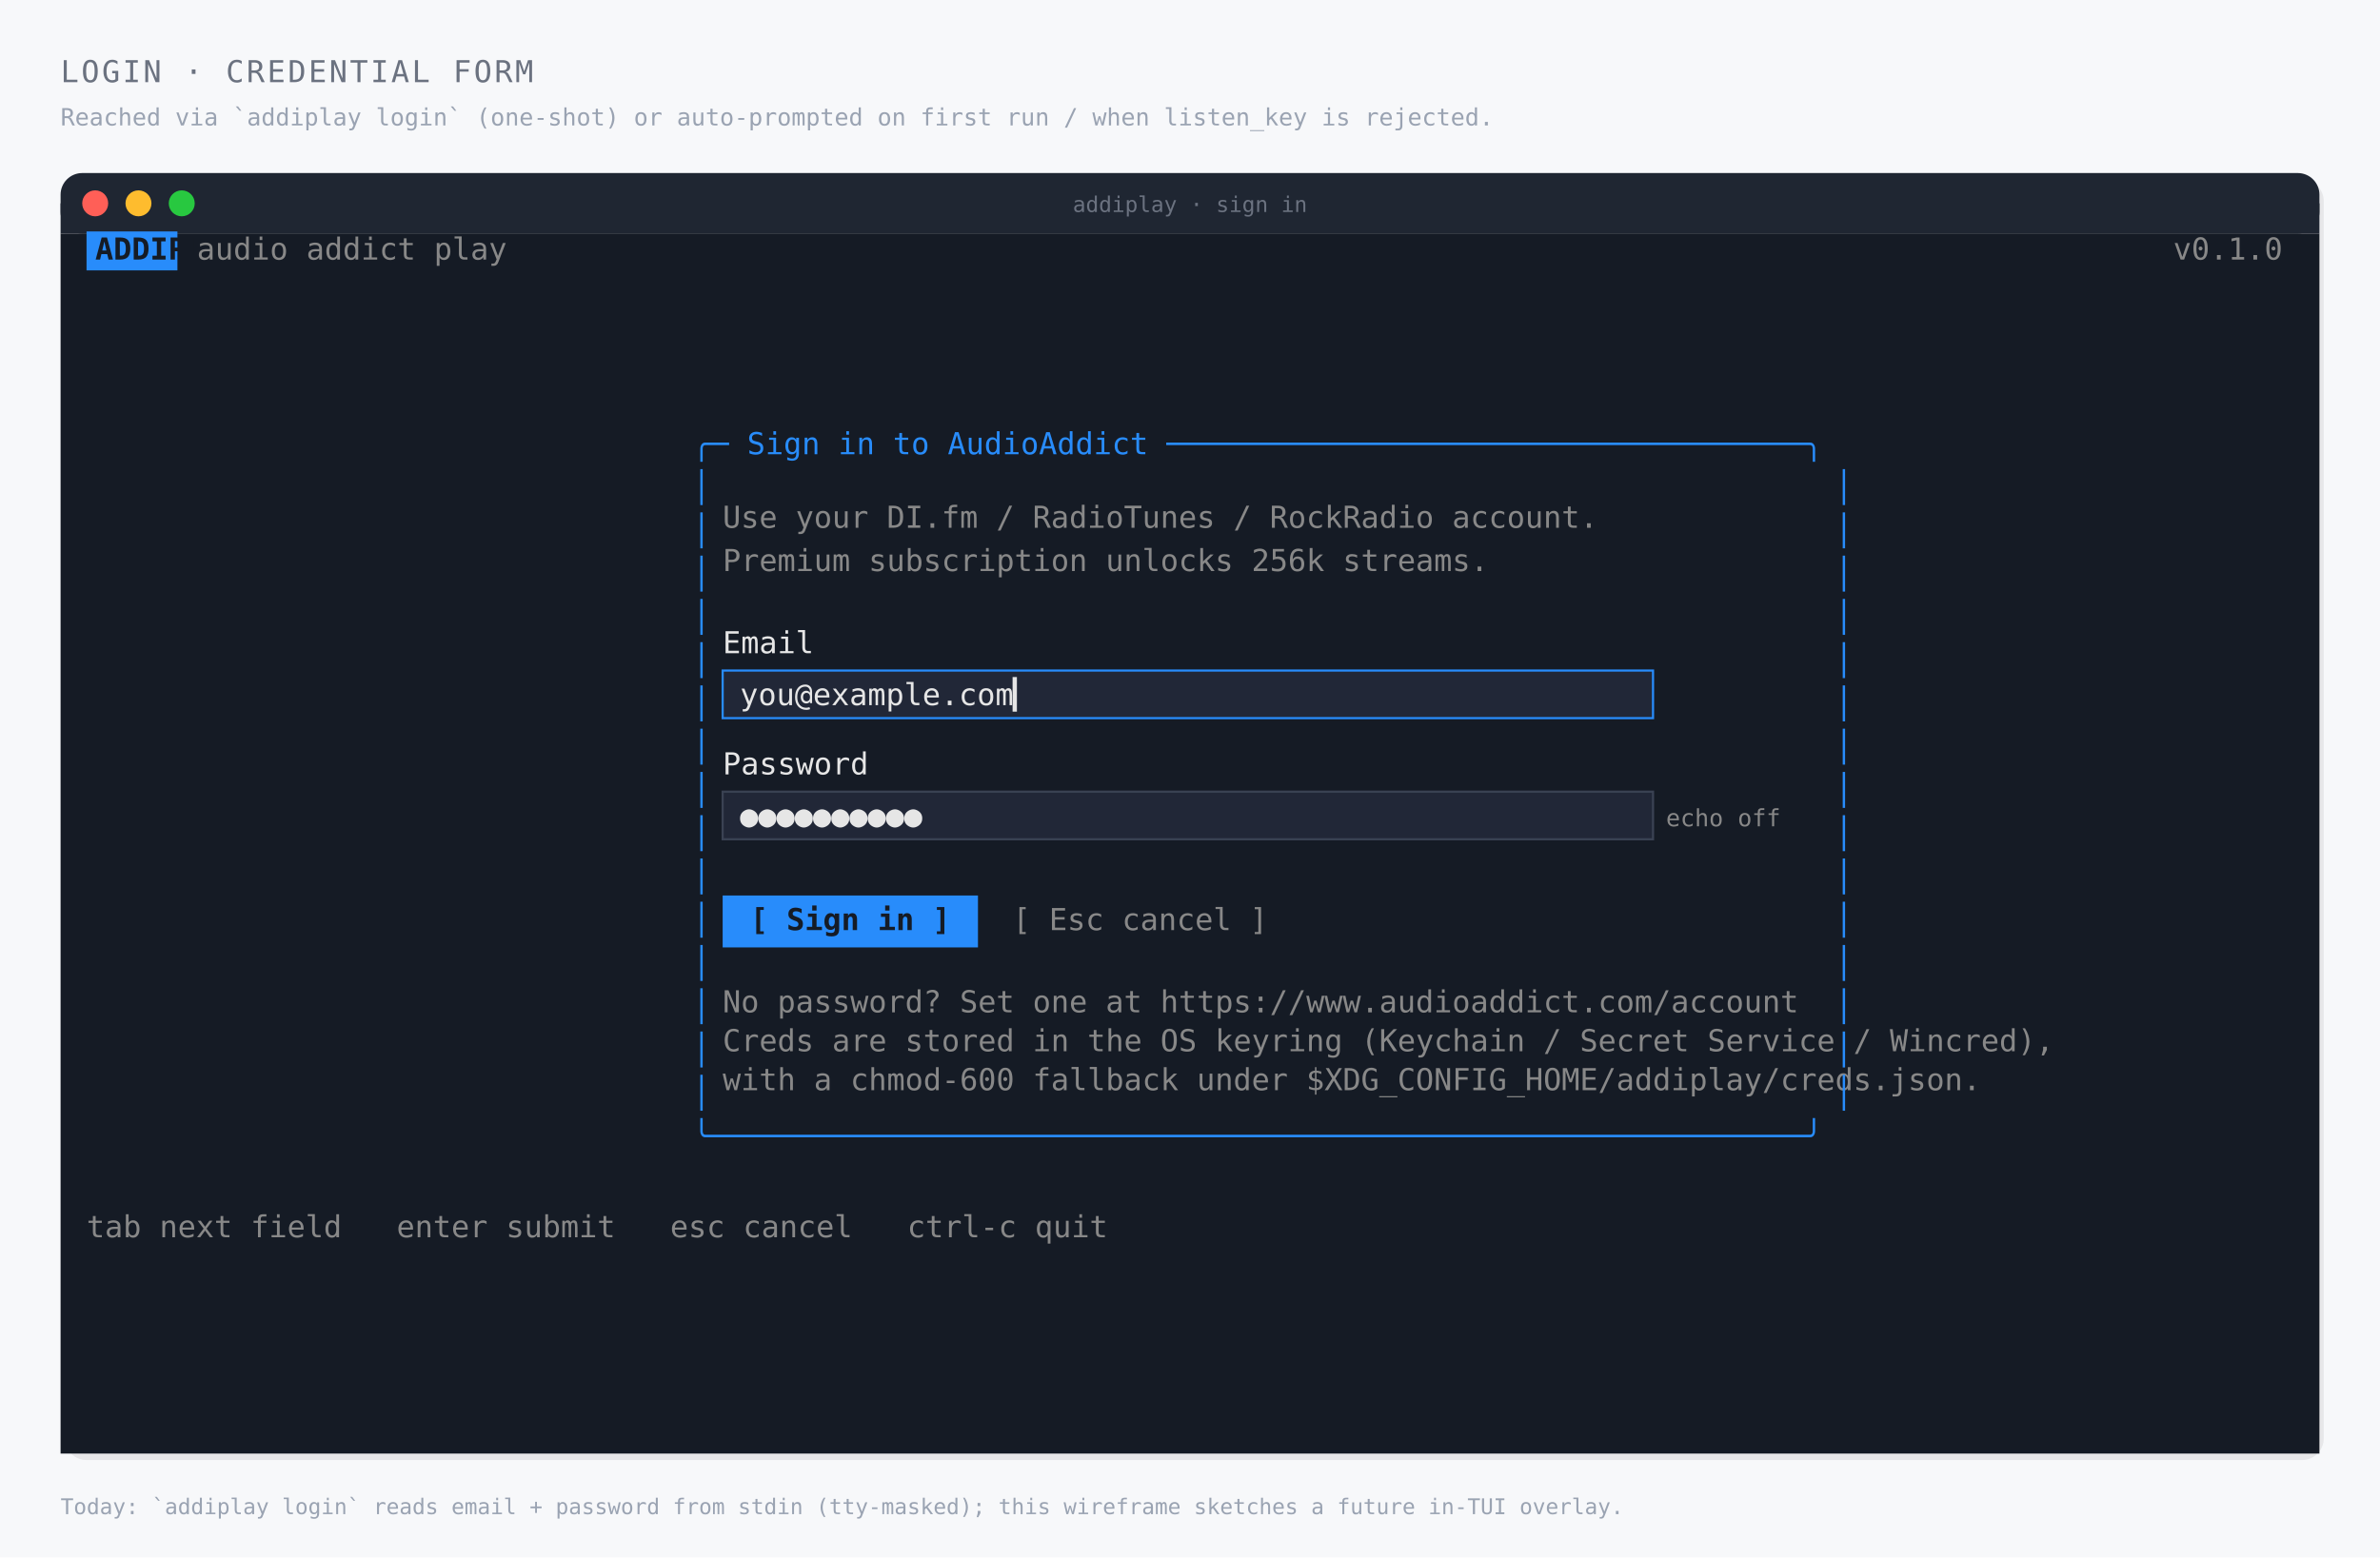
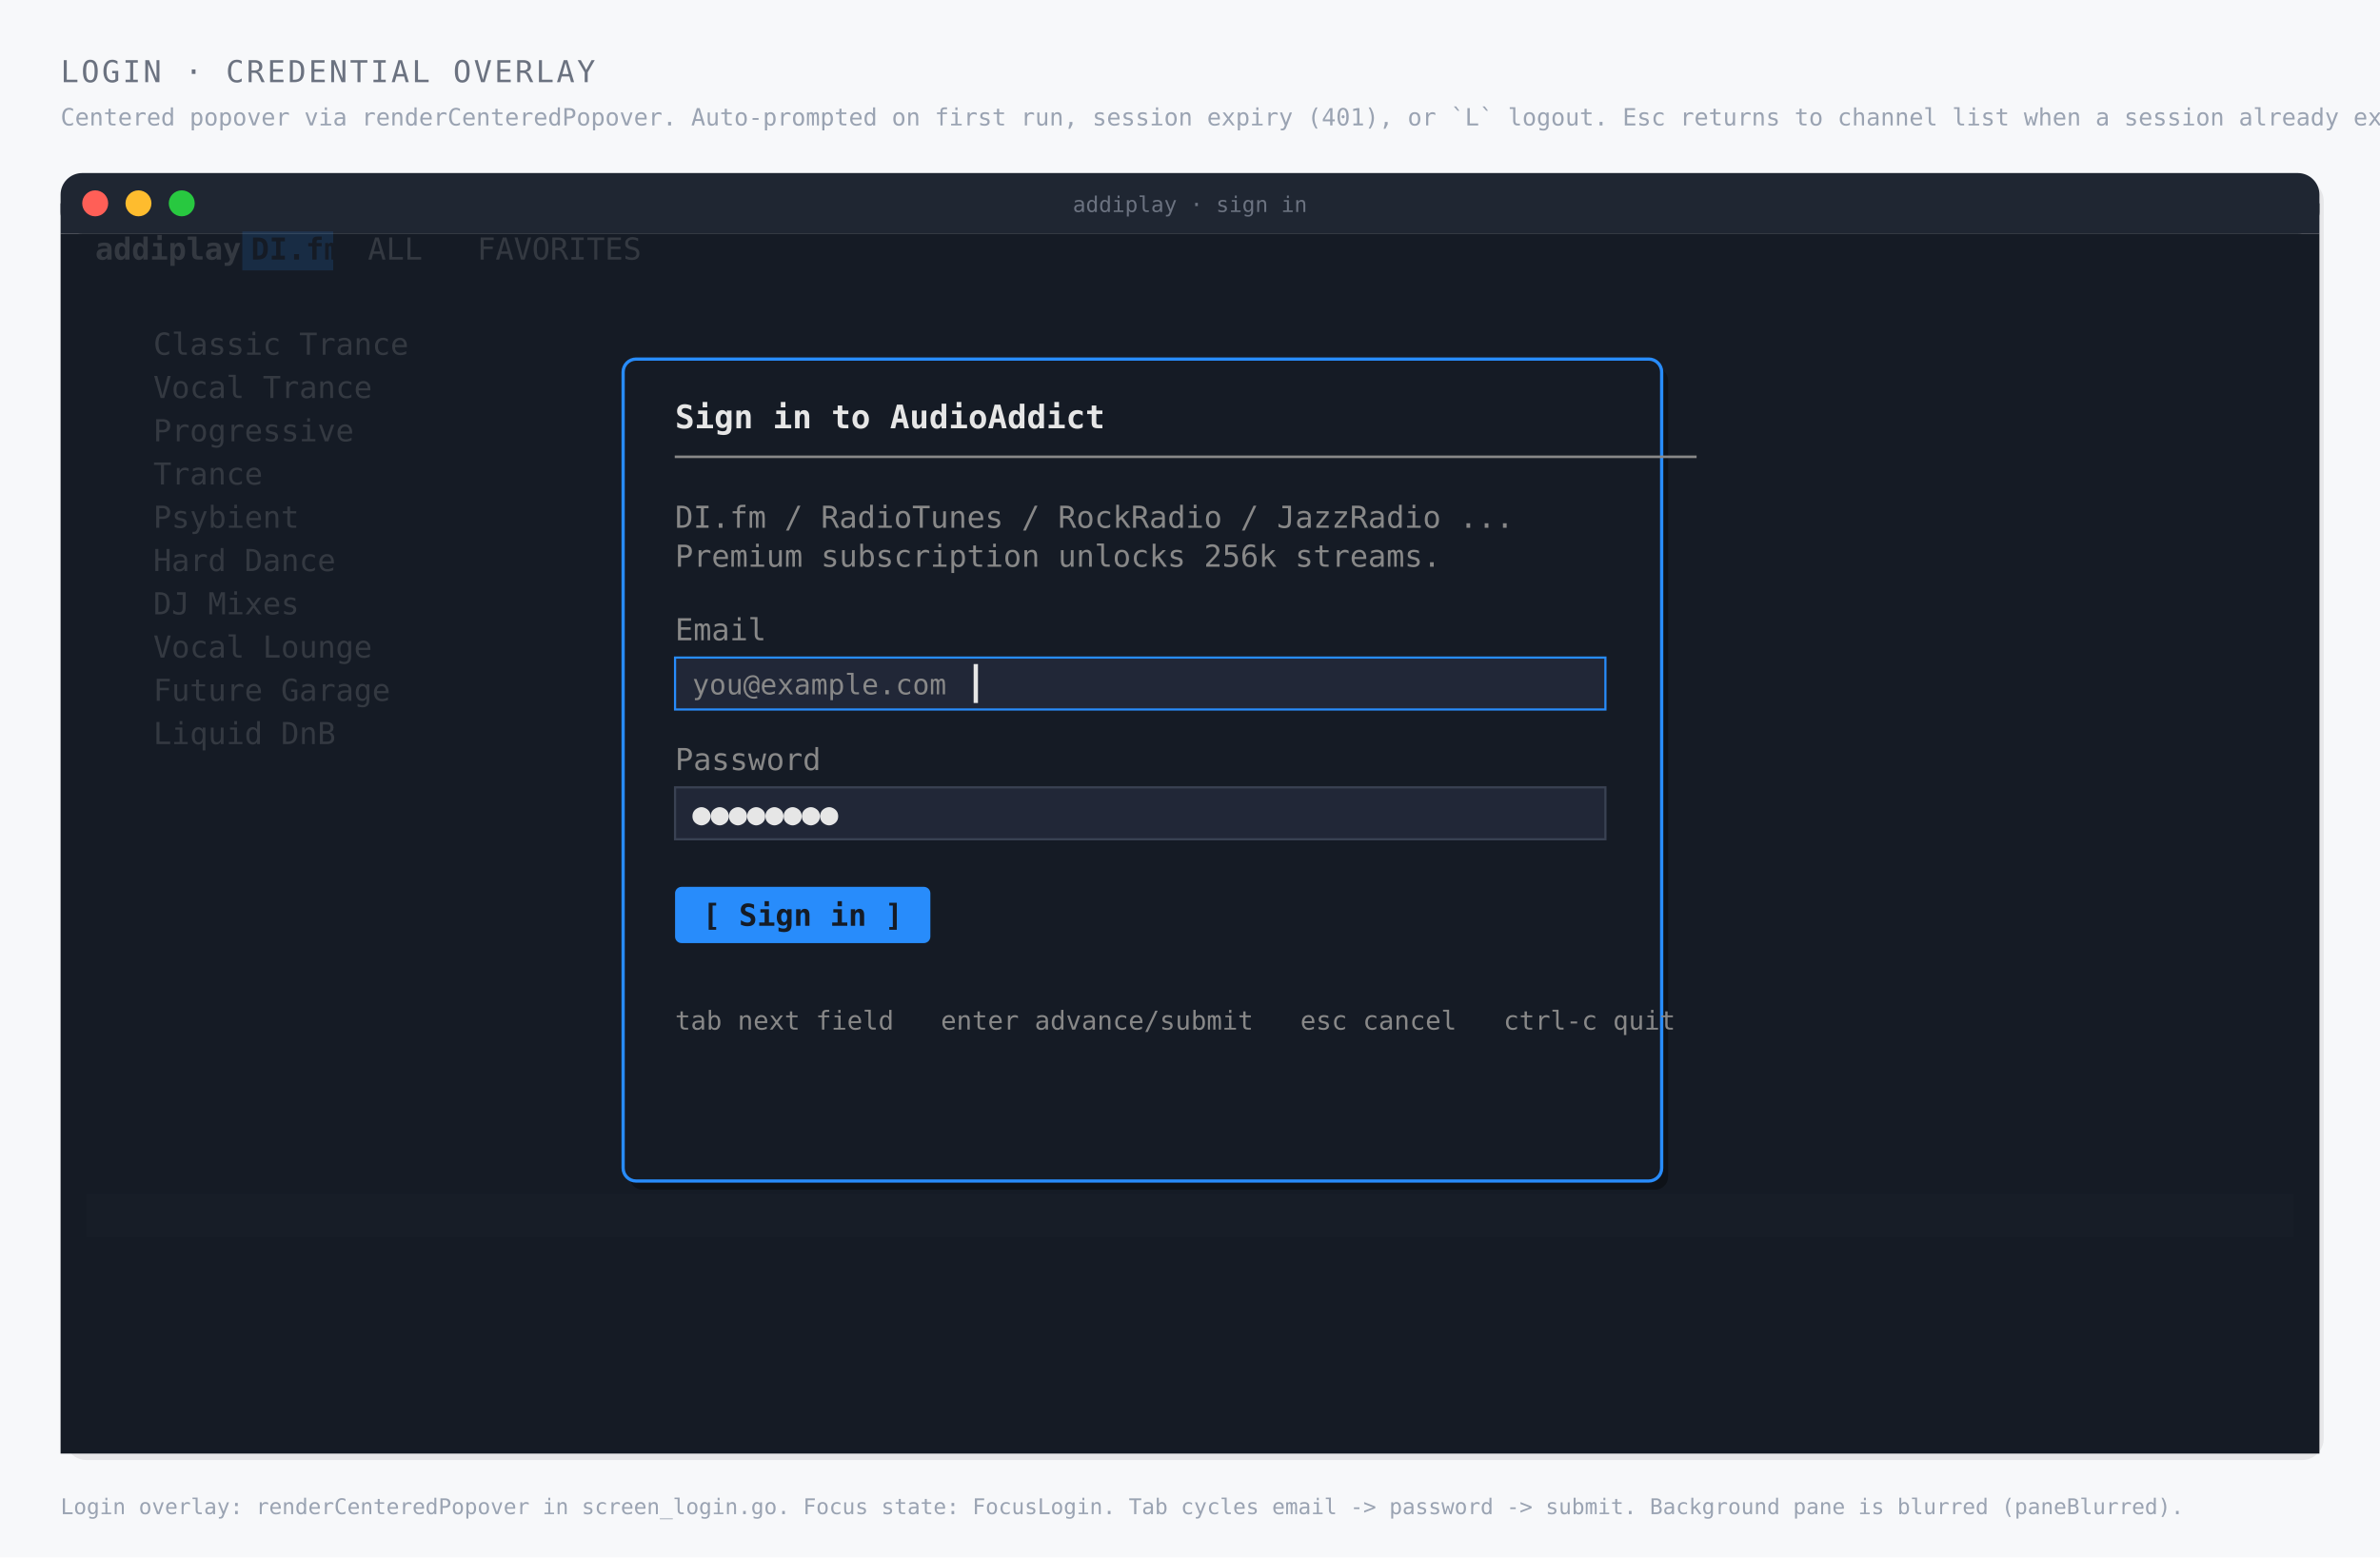
- <svg xmlns="http://www.w3.org/2000/svg" viewBox="0 0 1100 720" font-family="ui-monospace, 'JetBrains Mono', 'SF Mono', Menlo, Consolas, monospace">
+ <svg xmlns="http://www.w3.org/2000/svg" viewBox="0 0 1100 720" font-family="'JetBrains Mono', monospace">
  <rect width="1100" height="720" fill="#f7f8fa" />
-   <text x="28" y="38" font-size="14" fill="#6b7280" font-weight="500" letter-spacing="0.08em">LOGIN · CREDENTIAL FORM</text>
-   <text x="28" y="58" font-size="11" fill="#9aa3b2">Reached via `addiplay login` (one-shot) or auto-prompted on first run / when listen_key is rejected.</text>
+   <text x="28" y="38" font-size="14" fill="#6b7280" font-weight="500" letter-spacing="0.08em">LOGIN · CREDENTIAL OVERLAY</text>
+   <text x="28" y="58" font-size="11" fill="#9aa3b2">Centered popover via renderCenteredPopover. Auto-prompted on first run, session expiry (401), or `L` logout. Esc returns to channel list when a session already exists.</text>
  <g transform="translate(28,80)">
    <rect x="2" y="3" width="1044" height="592" rx="10" fill="#000" opacity="0.07" />
    <rect x="0" y="0" width="1044" height="28" rx="10" fill="#1f2632" />
    <rect x="0" y="14" width="1044" height="14" fill="#1f2632" />
    <circle cx="16" cy="14" r="6" fill="#ff5f57" />
    <circle cx="36" cy="14" r="6" fill="#febc2e" />
    <circle cx="56" cy="14" r="6" fill="#28c840" />
    <text x="522" y="18" text-anchor="middle" font-size="10" fill="#6b7280">addiplay · sign in</text>
    <rect x="0" y="28" width="1044" height="564" fill="#151b25" />
-     <g transform="translate(12,40)" font-size="14" fill="#e6e6e6" xml:space="preserve">
-       <rect x="0" y="-13" width="42" height="18" fill="#288cfb" />
-       <text x="4" y="0" fill="#151b25" font-weight="700">ADDIPLAY</text>
-       <text x="51" y="0" fill="#888">audio addict play</text>
-       <text x="1015" y="0" text-anchor="end" fill="#888">v0.1.0</text>
-       <g transform="translate(280,90)">
-         <text x="0" y="0" fill="#288cfb">╭─ Sign in to AudioAddict ───────────────────────────────────╮</text>
-         <text x="14" y="34" fill="#888">Use your DI.fm / RadioTunes / RockRadio account.</text>
-         <text x="14" y="54" fill="#888">Premium subscription unlocks 256k streams.</text>
-         <text x="14" y="92" fill="#e6e6e6">Email</text>
-         <rect x="14" y="100" width="430" height="22" fill="#212737" stroke="#288cfb" />
-         <text x="22" y="116" fill="#e6e6e6">you@example.com</text>
-         <rect x="148" y="103" width="2" height="16" fill="#e6e6e6">
-           <animate attributeName="opacity" values="1;0;1" dur="1s" repeatCount="indefinite" />
-         </rect>
-         <text x="14" y="148" fill="#e6e6e6">Password</text>
-         <rect x="14" y="156" width="430" height="22" fill="#212737" stroke="#3a4253" />
-         <text x="22" y="172" fill="#e6e6e6">●●●●●●●●●●</text>
-         <text x="450" y="172" fill="#888" font-size="11">echo off</text>
-         <rect x="14" y="204" width="118" height="24" fill="#288cfb" />
-         <text x="73" y="220" fill="#151b25" font-weight="700" text-anchor="middle">[ Sign in ]</text>
-         <text x="148" y="220" fill="#888">[ Esc cancel ]</text>
-         <text x="14" y="258" fill="#888">No password? Set one at https://www.audioaddict.com/account</text>
-         <text x="14" y="276" fill="#888">Creds are stored in the OS keyring (Keychain / Secret Service / Wincred),</text>
-         <text x="14" y="294" fill="#888">with a chmod-600 fallback under $XDG_CONFIG_HOME/addiplay/creds.json.</text>
-         <text x="0" y="20" fill="#288cfb">│</text>
-         <text x="528" y="20" fill="#288cfb">│</text>
-         <text x="0" y="40" fill="#288cfb">│</text>
-         <text x="528" y="40" fill="#288cfb">│</text>
-         <text x="0" y="60" fill="#288cfb">│</text>
-         <text x="528" y="60" fill="#288cfb">│</text>
-         <text x="0" y="80" fill="#288cfb">│</text>
-         <text x="528" y="80" fill="#288cfb">│</text>
-         <text x="0" y="100" fill="#288cfb">│</text>
-         <text x="528" y="100" fill="#288cfb">│</text>
-         <text x="0" y="120" fill="#288cfb">│</text>
-         <text x="528" y="120" fill="#288cfb">│</text>
-         <text x="0" y="140" fill="#288cfb">│</text>
-         <text x="528" y="140" fill="#288cfb">│</text>
-         <text x="0" y="160" fill="#288cfb">│</text>
-         <text x="528" y="160" fill="#288cfb">│</text>
-         <text x="0" y="180" fill="#288cfb">│</text>
-         <text x="528" y="180" fill="#288cfb">│</text>
-         <text x="0" y="200" fill="#288cfb">│</text>
-         <text x="528" y="200" fill="#288cfb">│</text>
-         <text x="0" y="220" fill="#288cfb">│</text>
-         <text x="528" y="220" fill="#288cfb">│</text>
-         <text x="0" y="240" fill="#288cfb">│</text>
-         <text x="528" y="240" fill="#288cfb">│</text>
-         <text x="0" y="260" fill="#288cfb">│</text>
-         <text x="528" y="260" fill="#288cfb">│</text>
-         <text x="0" y="280" fill="#288cfb">│</text>
-         <text x="528" y="280" fill="#288cfb">│</text>
-         <text x="0" y="300" fill="#288cfb">│</text>
-         <text x="528" y="300" fill="#288cfb">│</text>
-         <text x="0" y="320" fill="#288cfb">╰────────────────────────────────────────────────────────────╯</text>
+     <g transform="translate(12,40)" font-size="14" fill="#e6e6e6" xml:space="preserve" opacity="0.15">
+       <text x="4" y="0" fill="#e6e6e6" font-weight="700">addiplay</text>
+       <rect x="72" y="-13" width="42" height="18" fill="#288cfb" />
+       <text x="76" y="0" fill="#151b25" font-weight="700">DI.fm</text>
+       <text x="130" y="0" fill="#e6e6e6">ALL   FAVORITES</text>
+       <g transform="translate(0,24)">
+         <text x="14" y="20">  Classic Trance</text>
+         <text x="14" y="40">  Vocal Trance</text>
+         <text x="14" y="60">  Progressive</text>
+         <text x="14" y="80">  Trance</text>
+         <text x="14" y="100">  Psybient</text>
+         <text x="14" y="120">  Hard Dance</text>
+         <text x="14" y="140">  DJ Mixes</text>
+         <text x="14" y="160">  Vocal Lounge</text>
+         <text x="14" y="180">  Future Garage</text>
+         <text x="14" y="200">  Liquid DnB</text>
      </g>
-       <text x="0" y="452" fill="#888">tab next field   enter submit   esc cancel   ctrl-c quit</text>
+       <rect x="0" y="432" width="1020" height="20" fill="#212737" />
+     </g>
+     <g transform="translate(260,86)" font-size="14" xml:space="preserve">
+       <rect x="3" y="4" width="480" height="380" rx="6" fill="#000" opacity="0.35" />
+       <rect x="0" y="0" width="480" height="380" rx="6" fill="#151b25" stroke="#288cfb" stroke-width="1.5" />
+       <text x="24" y="32" fill="#e6e6e6" font-weight="700" font-size="15">Sign in to AudioAddict</text>
+       <text x="24" y="50" fill="#888">────────────────────────────────────────────────────────</text>
+       <text x="24" y="78" fill="#888">DI.fm / RadioTunes / RockRadio / JazzRadio ...</text>
+       <text x="24" y="96" fill="#888">Premium subscription unlocks 256k streams.</text>
+       <text x="24" y="130" fill="#888">Email</text>
+       <rect x="24" y="138" width="430" height="24" fill="#212737" stroke="#288cfb" stroke-width="1" />
+       <text x="32" y="155" fill="#888" font-size="13">you@example.com</text>
+       <rect x="162" y="141" width="2" height="18" fill="#e6e6e6">
+         <animate attributeName="opacity" values="1;0;1" dur="1s" repeatCount="indefinite" />
+       </rect>
+       <text x="24" y="190" fill="#888">Password</text>
+       <rect x="24" y="198" width="430" height="24" fill="#212737" stroke="#3a4253" stroke-width="1" />
+       <text x="32" y="215" fill="#e6e6e6">●●●●●●●●</text>
+       <rect x="24" y="244" width="118" height="26" rx="3" fill="#288cfb" />
+       <text x="83" y="262" fill="#151b25" font-weight="700" text-anchor="middle">[ Sign in ]</text>
+       <text x="24" y="310" fill="#888" font-size="12">tab next field   enter advance/submit   esc cancel   ctrl-c quit</text>
+       <rect x="24" y="330" width="370" height="22" rx="3" fill="#6b2020" opacity="0.0" />
    </g>
  </g>
-   <text x="28" y="700" font-size="10" fill="#9aa3b2">Today: `addiplay login` reads email + password from stdin (tty-masked); this wireframe sketches a future in-TUI overlay.</text>
+   <text x="28" y="700" font-size="10" fill="#9aa3b2">Login overlay: renderCenteredPopover in screen_login.go. Focus state: FocusLogin. Tab cycles email -&gt; password -&gt; submit. Background pane is blurred (paneBlurred).</text>
</svg>
